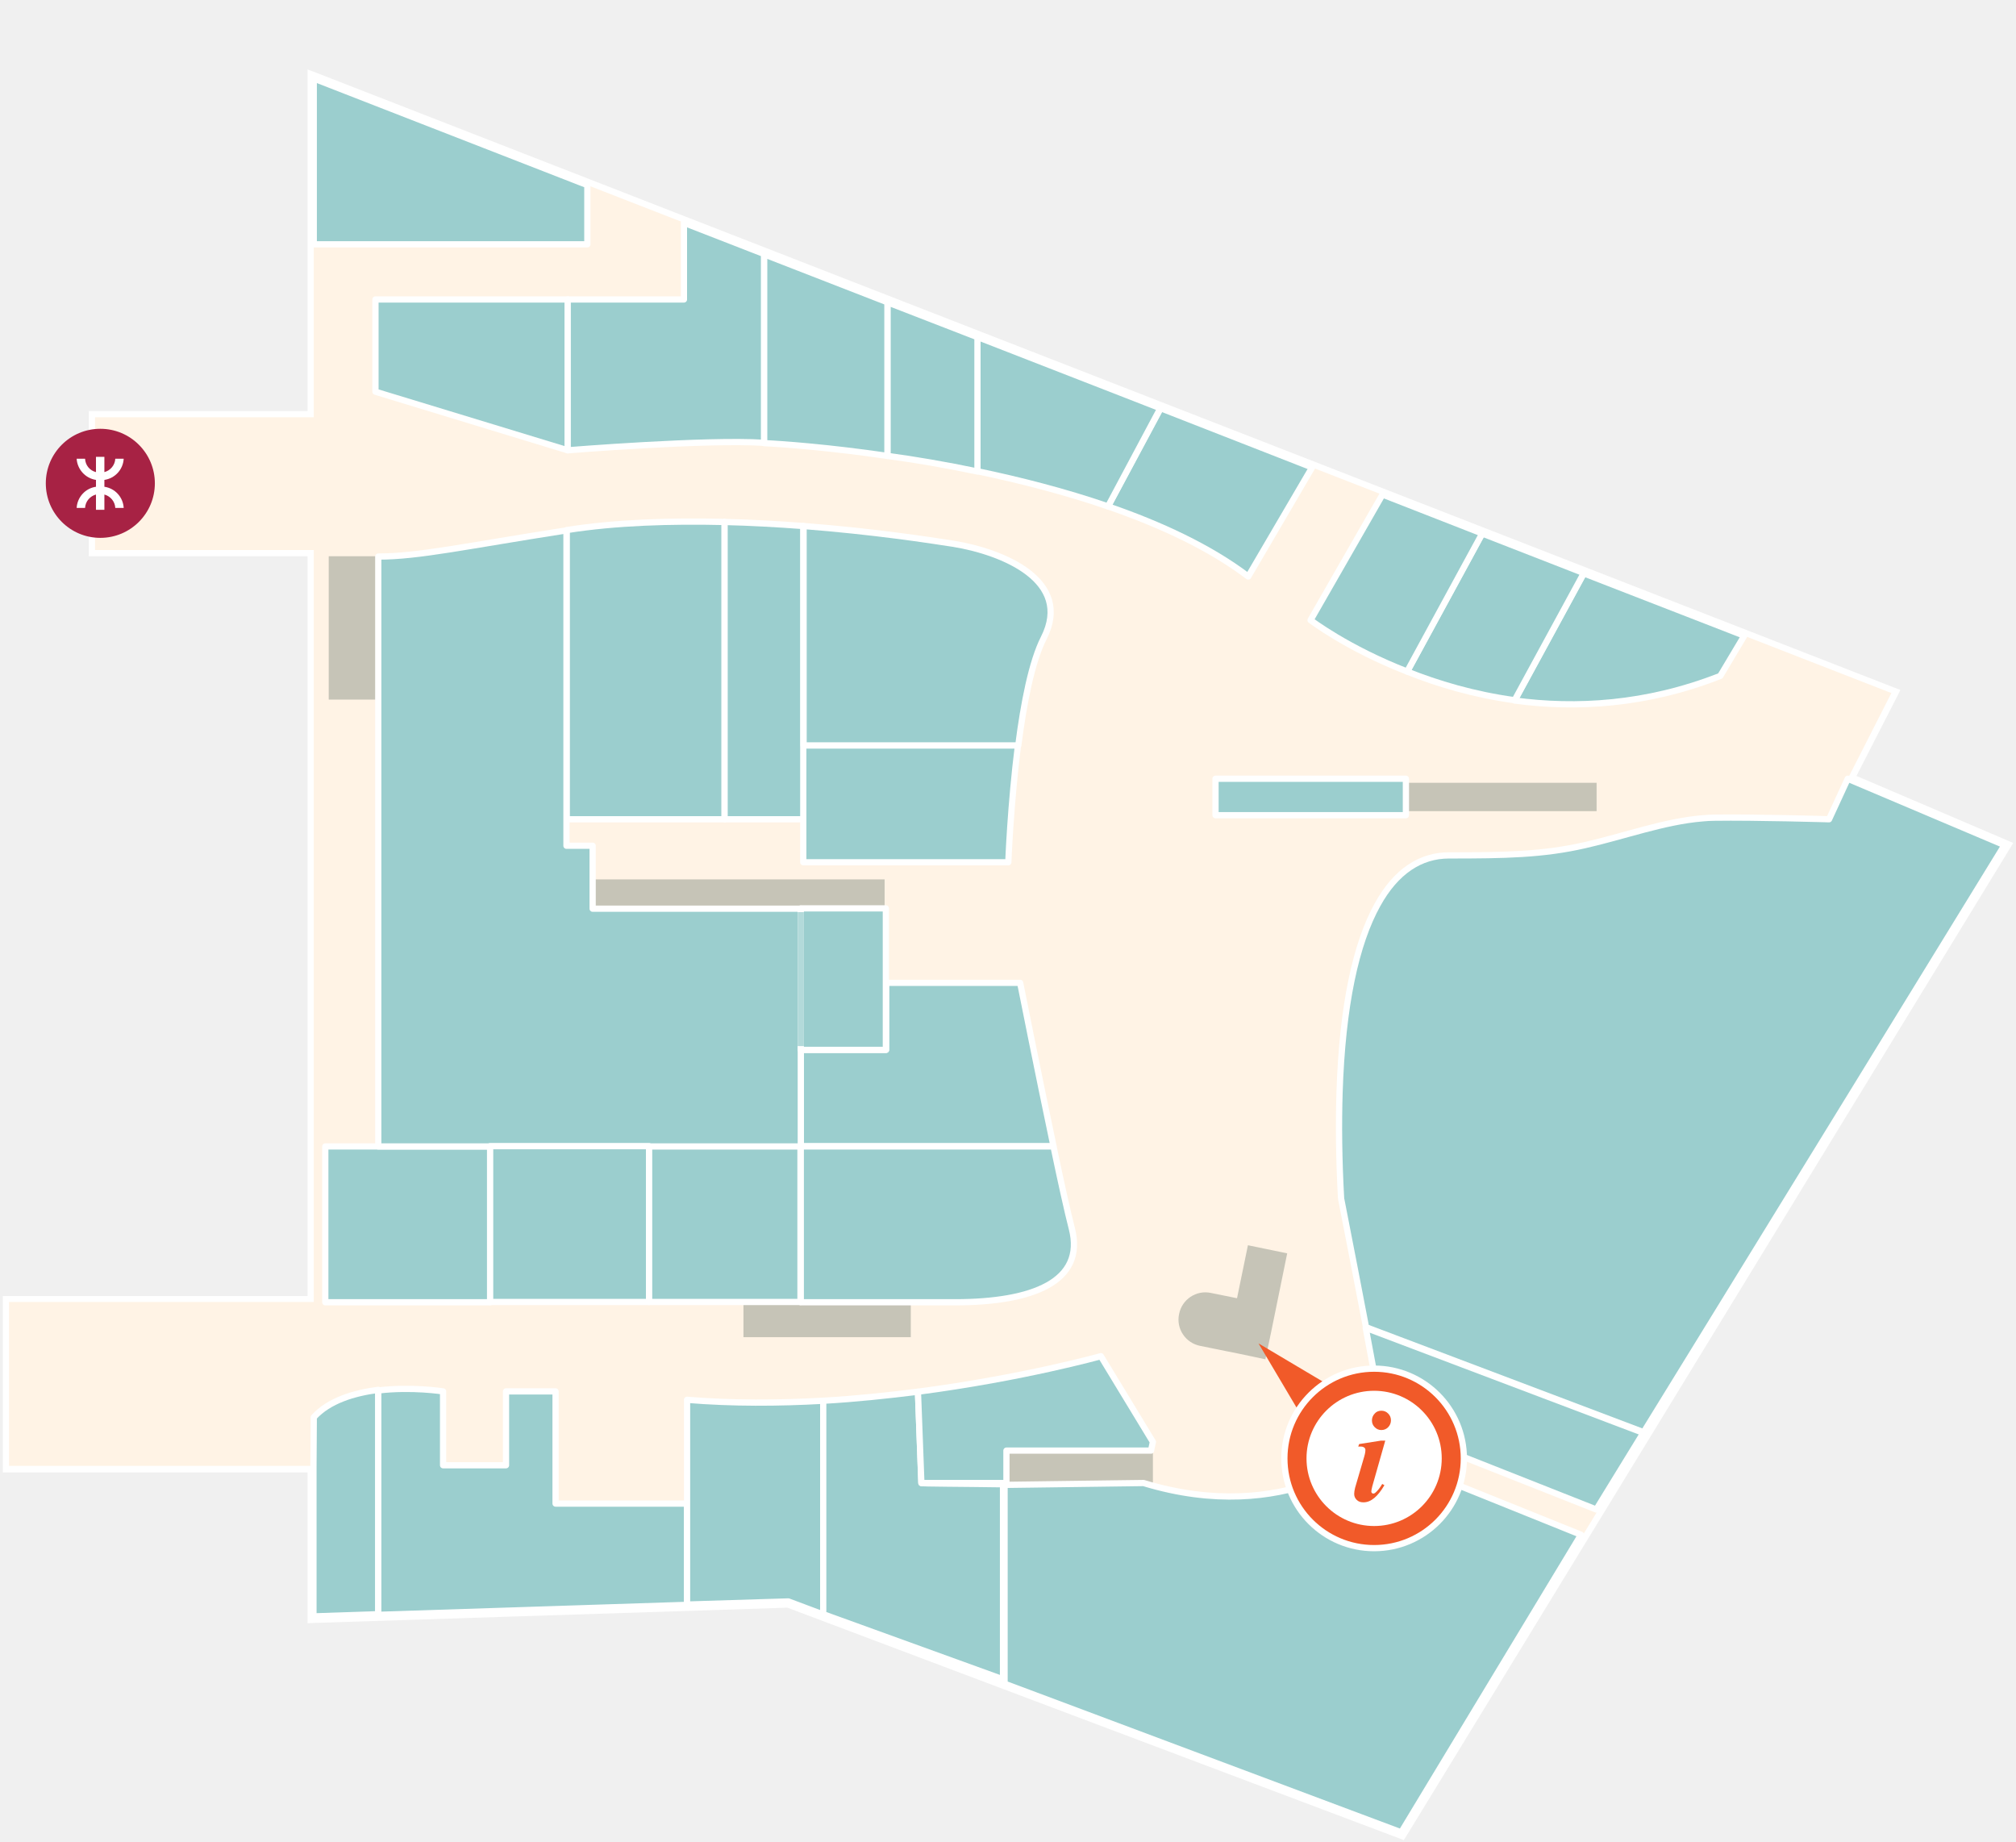
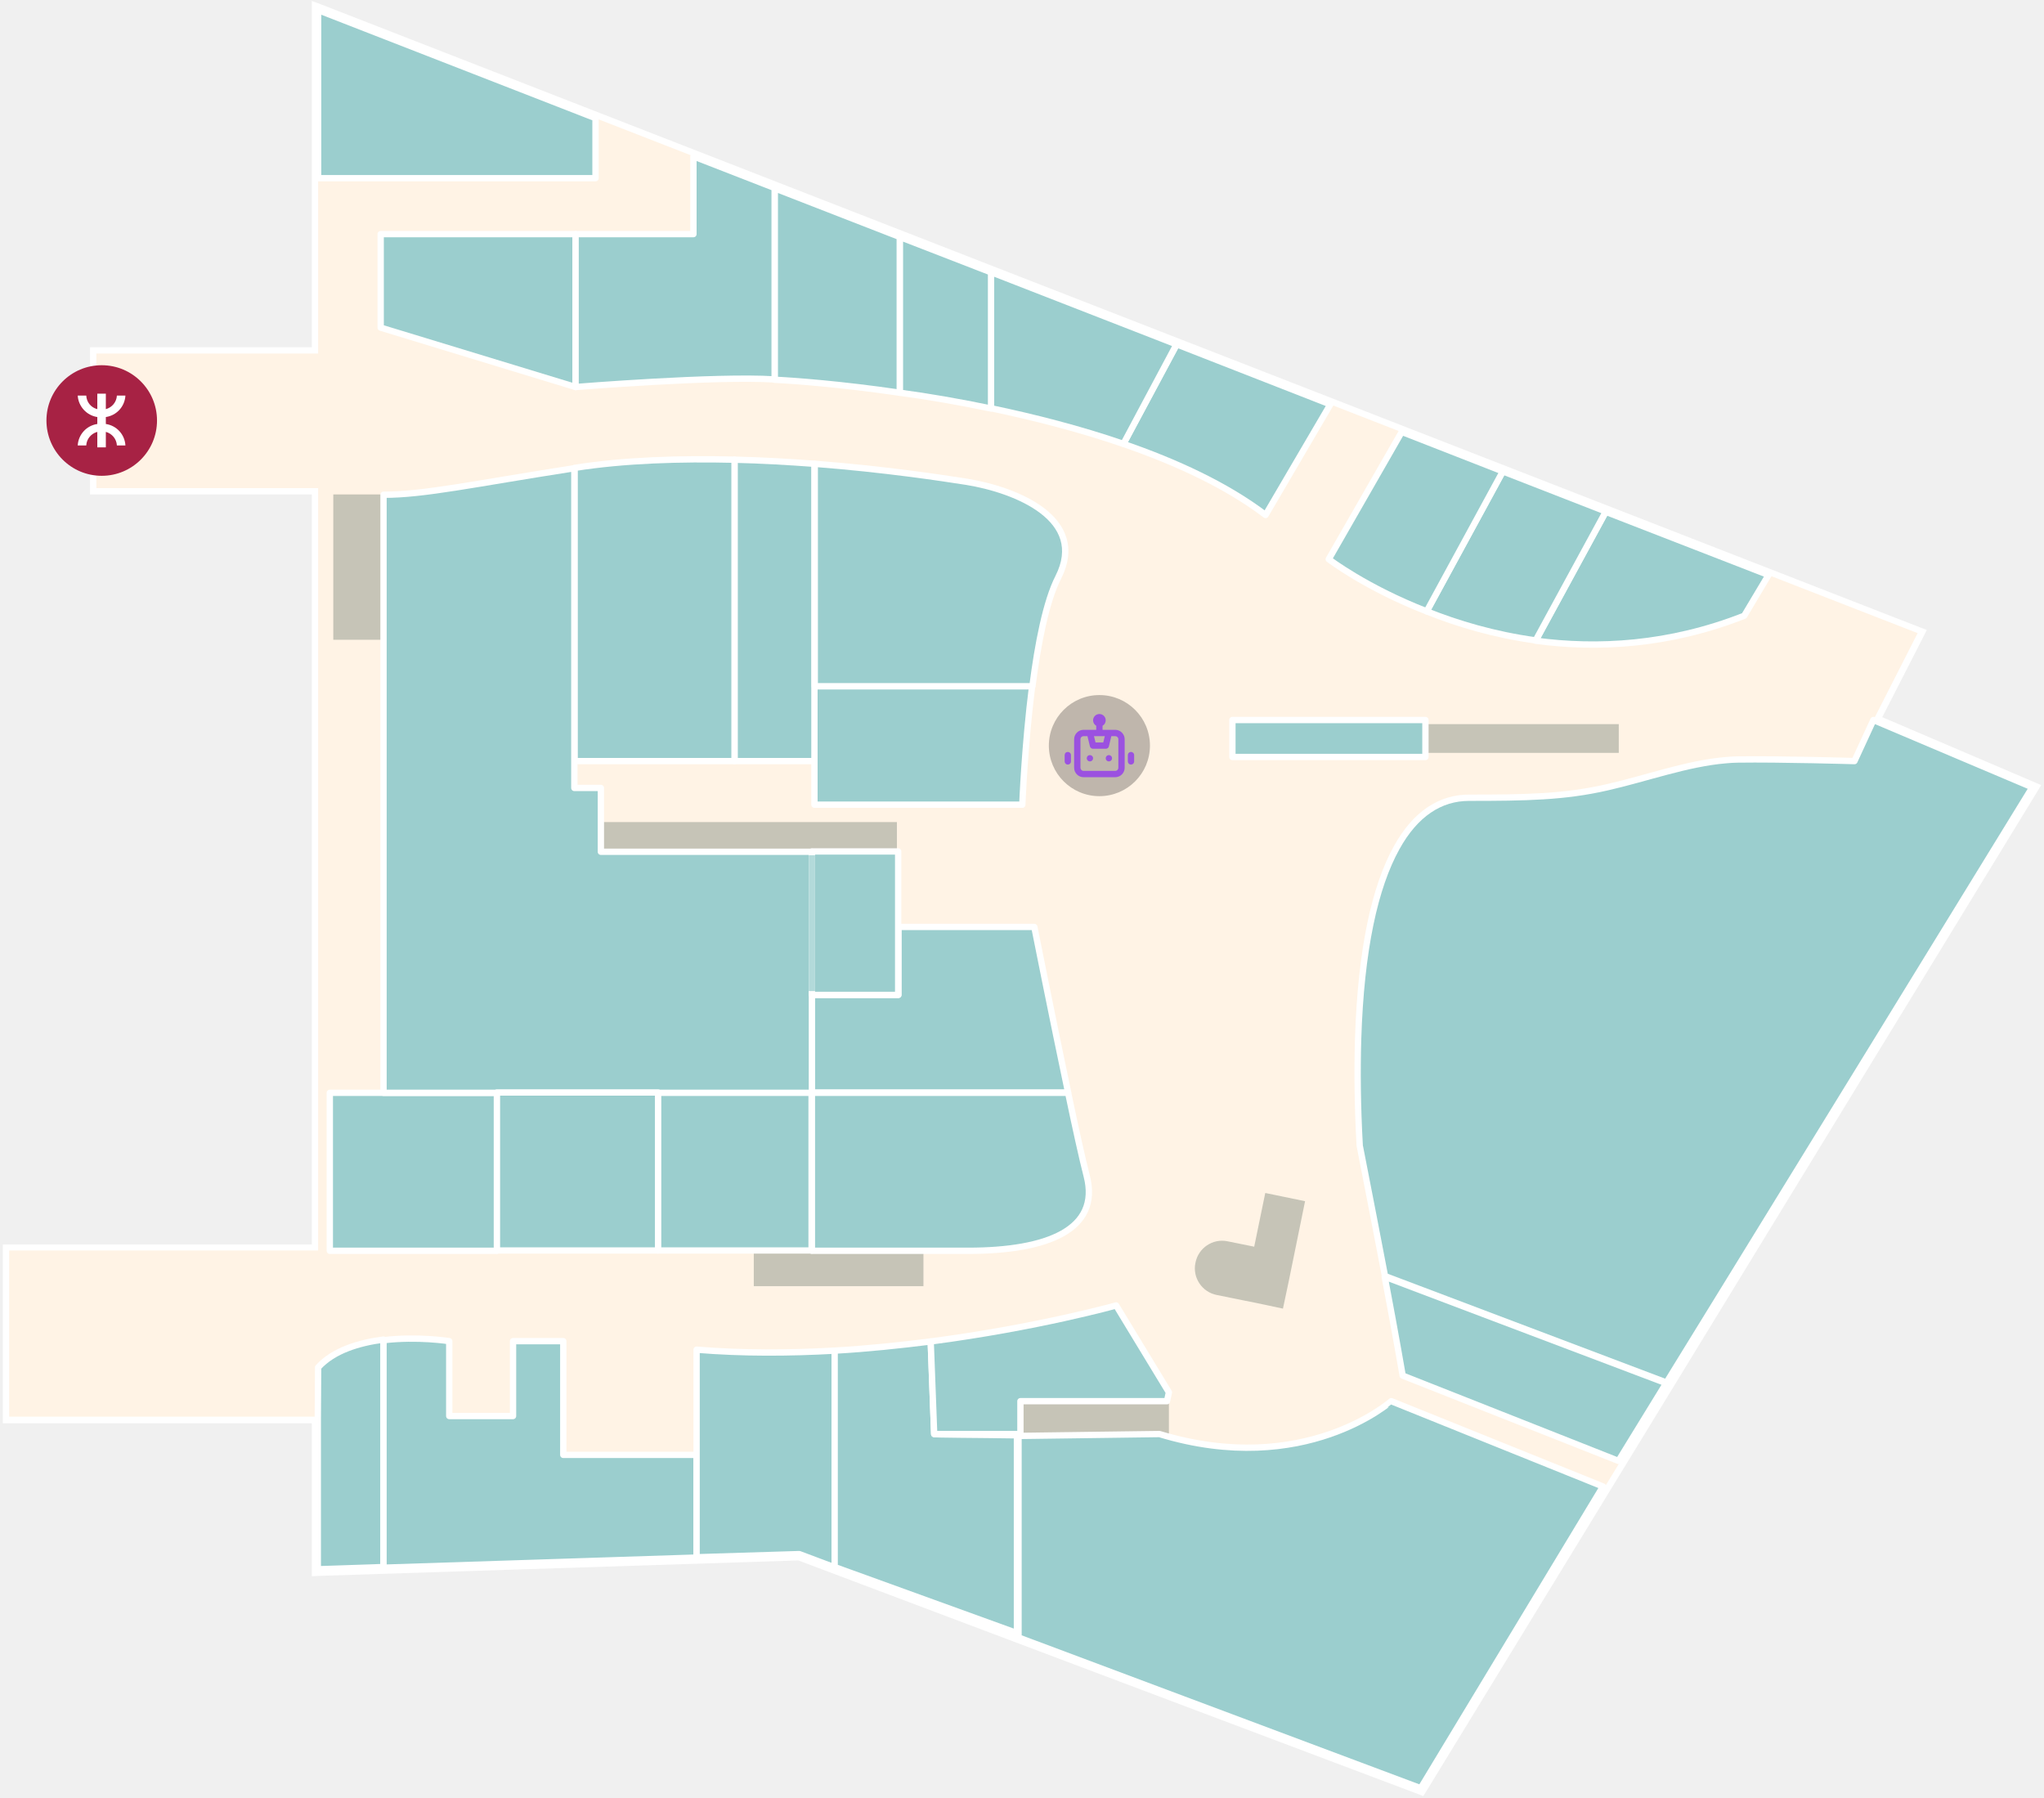
- <svg xmlns="http://www.w3.org/2000/svg" width="647" height="591" viewBox="0 0 647 591" fill="none">
-   <path d="M252.801 514.8L99.701 519.8V471.5H1.801V416.9H99.701V177.5H29.501V132.9H99.701V23.7L608.401 221.9L594.301 249.4L644.601 270.9L450.101 589.2L252.801 514.8Z" fill="#FFF3E5" />
-   <path d="M100.7 25.2L607 222.4L593 249.9L643.2 271.3L449.7 588L253 513.8L100.7 518.7V470.4H2.9V417.8H100.7V176.5H30.5V133.9H100.7V25.2ZM98.7 22.3V25.2V131.9H30.5H28.5V133.9V176.5V178.5H30.5H98.7V415.9H2.9H0.9V417.9V470.5V472.5H2.9H98.7V518.8V520.9L100.8 520.8L252.7 515.9L449 589.9L450.5 590.5L451.4 589.1L644.9 272.5L646.1 270.5L644 269.6L595.8 249L608.9 223.4L609.9 221.4L607.8 220.6L101.4 23.3L98.7 22.3Z" fill="white" />
-   <path d="M121.5 178.5H105.5V224.5H121.5V178.5Z" fill="#C6C4B7" />
-   <path d="M283.901 282.2H190.301V291.5H283.901V282.2Z" fill="#C6C4B7" />
-   <path d="M512.401 251.2H451.301V260.3H512.401V251.2Z" fill="#C6C4B7" />
-   <path d="M292.301 417.8H238.601V429.1H292.301V417.8Z" fill="#C6C4B7" />
-   <path d="M400.501 399.6L397.001 416.6L388.601 414.9C383.901 413.9 379.301 417 378.401 421.7C377.401 426.4 380.501 431 385.201 431.9L393.601 433.6L397.601 434.4L406.101 436.2L407.901 427.7L413.101 402.2L400.501 399.6Z" fill="#C6C4B7" />
-   <path d="M370 465.5H323V475.9H370V465.5Z" fill="#C6C4B7" />
-   <path d="M188.499 59.4L100.699 25.2V78.4H188.499V59.4Z" fill="#9BCECE" stroke="white" stroke-width="2" stroke-miterlimit="10" stroke-linecap="round" stroke-linejoin="round" />
-   <path d="M182.2 96.1H120.5V125.7L182.2 144.5V96.1Z" fill="#9BCECE" stroke="white" stroke-width="2" stroke-miterlimit="10" stroke-linecap="round" stroke-linejoin="round" />
-   <path d="M355.6 162.5C372.4 168.3 388.2 175.6 400.6 185L421.1 150L372.5 131L355.6 162.5Z" fill="#9BCECE" stroke="white" stroke-width="2" stroke-miterlimit="10" stroke-linecap="round" stroke-linejoin="round" />
-   <path d="M355.6 162.5L372.4 131L313.6 108.1V151.2C327.5 154.1 341.9 157.8 355.6 162.5Z" fill="#9BCECE" stroke="white" stroke-width="2" stroke-miterlimit="10" stroke-linecap="round" stroke-linejoin="round" />
-   <path d="M313.7 151.3V108.2L284.8 97V146.3C293.8 147.5 303.6 149.2 313.7 151.3Z" fill="#9BCECE" stroke="white" stroke-width="2" stroke-miterlimit="10" stroke-linecap="round" stroke-linejoin="round" />
-   <path d="M284.799 146.3V97L245.199 81.6V142.2C251.499 142.5 266.299 143.6 284.799 146.3Z" fill="#9BCECE" stroke="white" stroke-width="2" stroke-miterlimit="10" stroke-linecap="round" stroke-linejoin="round" />
-   <path d="M245.199 142.1V81.5L219.499 71.5V96.1H182.199V144.5C182.199 144.5 226.699 140.9 245.199 142.1Z" fill="#9BCECE" stroke="white" stroke-width="2" stroke-miterlimit="10" stroke-linecap="round" stroke-linejoin="round" />
-   <path d="M552.1 216.9L559.8 204L508.3 184L486.1 224.8C505.6 227.4 528.2 226.3 552.1 216.9Z" fill="#9BCECE" stroke="white" stroke-width="2" stroke-miterlimit="10" stroke-linecap="round" stroke-linejoin="round" />
-   <path d="M486.1 224.7L508.3 183.9L475.7 171.2L451.6 215.5C461.3 219.4 473 222.9 486.1 224.7Z" fill="#9BCECE" stroke="white" stroke-width="2" stroke-miterlimit="10" stroke-linecap="round" stroke-linejoin="round" />
-   <path d="M420.6 199C420.6 199 432.3 208 451.6 215.5L475.7 171.2L443.7 158.7L420.6 199Z" fill="#9BCECE" stroke="white" stroke-width="2" stroke-miterlimit="10" stroke-linecap="round" stroke-linejoin="round" />
-   <path d="M444 457.4L512.3 484.4L527.4 459.8L438.3 426.1C441.9 445.1 444 457.4 444 457.4Z" fill="#9BCECE" stroke="white" stroke-width="2" stroke-miterlimit="10" stroke-linecap="round" stroke-linejoin="round" />
-   <path d="M593 249.9L587 262.9C587 262.9 563.4 262.2 550 262.4C548.8 262.4 547.6 262.5 546.4 262.6C534.1 263.6 521.1 268.4 508.7 271.2C495.2 274.3 483 274.5 465 274.5C455.9 274.5 448 279.6 442.1 290.3C435.2 302.7 430.8 322.5 429.9 350.7C429.6 360.9 429.7 372.2 430.4 384.6C430.4 384.8 430.5 385 430.5 385.1C433.5 400.4 436.2 414.4 438.4 425.9L527.5 459.6L546.4 428.9L563.5 401.1L595.9 348.4L643.3 271.2L593 249.9Z" fill="#9BCECE" stroke="white" stroke-width="2" stroke-miterlimit="10" stroke-linecap="round" stroke-linejoin="round" />
-   <path d="M100.7 454.8L100.6 470.4V518.7L121.4 518V446C113.7 447 105.6 449.4 100.7 454.8Z" fill="#9BCECE" stroke="white" stroke-width="2" stroke-miterlimit="10" stroke-linecap="round" stroke-linejoin="round" />
-   <path d="M366.999 475.9L322.399 476.5V540.3L449.699 588L507.399 492.5L440.399 465.5C440.299 465.5 412.999 489.9 366.999 475.9Z" fill="#9BCECE" stroke="white" stroke-width="2" stroke-miterlimit="10" stroke-linecap="round" stroke-linejoin="round" />
-   <path d="M178.299 482.4V446.5H162.399V470.2H142.199V446.5C142.199 446.5 132.099 444.9 121.399 446.2V518.2L220.499 515V482.5H178.299V482.4Z" fill="#9BCECE" stroke="white" stroke-width="2" stroke-miterlimit="10" stroke-linecap="round" stroke-linejoin="round" />
-   <path d="M220.5 449.2V482.4V514.9L253 513.9L264.2 518.1V449.5C249.9 450.3 235.1 450.4 220.5 449.2Z" fill="#9BCECE" stroke="white" stroke-width="2" stroke-miterlimit="10" stroke-linecap="round" stroke-linejoin="round" />
-   <path d="M295.699 475.9L294.599 446.6C284.999 447.8 274.799 448.9 264.199 449.5V518L321.899 538.9V476.3C309.499 476.1 295.299 476.1 295.699 475.9Z" fill="#9BCECE" stroke="white" stroke-width="2" stroke-miterlimit="10" stroke-linecap="round" stroke-linejoin="round" />
-   <path d="M208.199 367.8V417.8C225.099 417.8 241.999 417.8 256.899 417.8V367.8H208.199Z" fill="#9BCECE" stroke="white" stroke-width="2" stroke-miterlimit="10" stroke-linecap="round" stroke-linejoin="round" />
-   <path d="M257.8 262.9V276.7H323.6C323.6 276.7 324.3 258.2 326.7 239.2H257.8V262.9Z" fill="#9BCECE" stroke="white" stroke-width="2" stroke-miterlimit="10" stroke-linecap="round" stroke-linejoin="round" />
-   <path d="M257 336.9V367.8H338.1C333.1 344.1 327.4 315.4 327.4 315.4H284.4V336.9H257Z" fill="#9BCECE" stroke="white" stroke-width="2" stroke-miterlimit="10" stroke-linecap="round" stroke-linejoin="round" />
-   <path d="M104.399 417.9C104.399 417.9 126.999 417.9 157.299 417.9V367.9H121.499H104.399V417.9V417.9Z" fill="#9BCECE" stroke="white" stroke-width="2" stroke-miterlimit="10" stroke-linecap="round" stroke-linejoin="round" />
-   <path d="M257 417.9C280.6 417.9 299.5 417.9 306.5 417.9C331.5 417.9 348.3 411.2 344 394.3C342.6 388.9 340.4 378.9 338.1 367.9H257V417.9Z" fill="#9BCECE" stroke="white" stroke-width="2" stroke-miterlimit="10" stroke-linecap="round" stroke-linejoin="round" />
-   <path d="M190.199 291.5V271.4H181.799V263V170.2C149.699 175.2 134.399 178.6 121.399 178.6V367.9H157.199H208.199H256.999V337V291.6H190.199V291.5Z" fill="#9BCECE" stroke="white" stroke-width="2" stroke-miterlimit="10" stroke-linecap="round" stroke-linejoin="round" />
-   <path d="M257 291.5V336.9H284.3V315.4V291.5H257Z" fill="#9BCECE" stroke="white" stroke-width="2" stroke-miterlimit="10" stroke-linecap="round" stroke-linejoin="round" />
-   <path d="M257 292.7V335.7" stroke="#B3DADA" stroke-width="2" stroke-miterlimit="10" stroke-linejoin="round" />
-   <path d="M257.8 262.9V239.2V168.8C249.7 168.2 241.2 167.7 232.5 167.5V262.9H257.8Z" fill="#9BCECE" stroke="white" stroke-width="2" stroke-miterlimit="10" stroke-linecap="round" stroke-linejoin="round" />
-   <path d="M326.799 239.2C328.499 225.9 331.099 212.3 334.999 204.7C344.299 186.3 321.899 177.1 305.999 174.5C298.299 173.3 279.999 170.5 257.899 168.8V239.2H326.799V239.2Z" fill="#9BCECE" stroke="white" stroke-width="2" stroke-miterlimit="10" stroke-linecap="round" stroke-linejoin="round" />
-   <path d="M157.3 367.8V417.8C173 417.8 190.7 417.8 208.3 417.8V367.8H157.3Z" fill="#9BCECE" stroke="white" stroke-width="2" stroke-miterlimit="10" stroke-linecap="round" stroke-linejoin="round" />
-   <path d="M232.499 262.9V167.5C215.399 167.1 197.699 167.6 181.899 170.1V262.9H232.499Z" fill="#9BCECE" stroke="white" stroke-width="2" stroke-miterlimit="10" stroke-linecap="round" stroke-linejoin="round" />
-   <path d="M451.2 249.9H390.1V261.6H451.2V249.9Z" fill="#9BCECE" stroke="white" stroke-width="2" stroke-miterlimit="10" stroke-linecap="round" stroke-linejoin="round" />
-   <path d="M369.4 465.5L370 462.7L353.3 435.2C353.3 435.2 328.3 442.2 294.6 446.6L295.7 475.9H323V465.5H369.4Z" fill="#9BCECE" stroke="white" stroke-width="2" stroke-miterlimit="10" stroke-linecap="round" stroke-linejoin="round" />
-   <path d="M32.2 172.6C41.865 172.6 49.7 164.765 49.7 155.1C49.7 145.435 41.865 137.6 32.2 137.6C22.535 137.6 14.7 145.435 14.7 155.1C14.7 164.765 22.535 172.6 32.2 172.6Z" fill="#A72244" />
-   <path d="M30.801 156.2C27.401 156.7 24.801 159.5 24.601 163H27.301C27.401 160.9 28.901 159.2 30.801 158.7V163.6H33.501V158.7C35.401 159.2 36.901 160.9 37.001 163H39.701C39.501 159.5 36.901 156.7 33.501 156.2V154C36.901 153.5 39.501 150.7 39.701 147.2H37.001C36.901 149.3 35.401 151 33.501 151.5V146.6H30.801V151.5C28.801 151 27.401 149.3 27.301 147.2H24.601C24.801 150.6 27.401 153.5 30.801 154V156.2Z" fill="white" />
-   <path d="M450.2 458.6L403.9 431.1L431.4 477.5L450.2 458.6Z" fill="#F15A29" />
-   <path d="M441 496.8C456.906 496.8 469.8 483.906 469.8 468C469.8 452.094 456.906 439.2 441 439.2C425.094 439.2 412.2 452.094 412.2 468C412.2 483.906 425.094 496.8 441 496.8Z" fill="#F15A29" stroke="white" stroke-width="2" stroke-miterlimit="10" />
-   <path d="M441 489.7C452.984 489.7 462.7 479.985 462.7 468C462.7 456.016 452.984 446.3 441 446.3C429.015 446.3 419.3 456.016 419.3 468C419.3 479.985 429.015 489.7 441 489.7Z" fill="white" />
-   <path d="M444.601 462.2L440.401 477C440.201 477.8 440.101 478.4 440.101 478.7C440.101 478.9 440.201 479 440.301 479.1C440.401 479.2 440.601 479.3 440.701 479.3C440.901 479.3 441.201 479.2 441.401 479C442.001 478.5 442.801 477.6 443.601 476.2L444.301 476.6C442.201 480.2 440.001 482.1 437.601 482.1C436.701 482.1 436.001 481.9 435.401 481.3C434.901 480.8 434.601 480.2 434.601 479.4C434.601 478.9 434.701 478.2 434.901 477.4L437.801 467.5C438.101 466.5 438.201 465.8 438.201 465.3C438.201 465 438.101 464.7 437.801 464.5C437.501 464.3 437.201 464.2 436.701 464.2C436.501 464.2 436.201 464.2 435.901 464.2L436.201 463.4L443.201 462.3H444.601V462.2ZM443.301 452.7C444.201 452.7 444.901 453 445.501 453.6C446.101 454.2 446.401 454.9 446.401 455.8C446.401 456.6 446.101 457.4 445.501 458C444.901 458.6 444.201 458.9 443.301 458.9C442.501 458.9 441.801 458.6 441.201 458C440.601 457.4 440.301 456.7 440.301 455.8C440.301 455 440.601 454.2 441.201 453.6C441.701 453 442.501 452.7 443.301 452.7Z" fill="#F15A29" />
+ <svg xmlns="http://www.w3.org/2000/svg" width="647" height="569" viewBox="0 0 647 569" fill="none">
+   <path d="M252.801 492.8L99.701 497.8V449.5H1.801V394.9H99.701V155.5H29.501V110.9H99.701V1.7L608.401 199.9L594.301 227.4L644.601 248.9L450.101 567.2L252.801 492.8Z" fill="#FFF3E5" />
+   <path d="M100.7 3.2L607 200.4L593 227.9L643.2 249.3L449.7 566L253 491.8L100.7 496.7V448.4H2.9V395.8H100.7V154.5H30.5V111.9H100.7V3.2ZM98.7 0.3V3.2V109.9H30.5H28.5V111.9V154.5V156.5H30.5H98.7V393.9H2.9H0.9V395.9V448.5V450.5H2.9H98.7V496.8V498.9L100.8 498.8L252.7 493.9L449 567.9L450.5 568.5L451.4 567.1L644.9 250.5L646.1 248.5L644 247.6L595.8 227L608.9 201.4L609.9 199.4L607.8 198.6L101.4 1.3L98.7 0.3Z" fill="white" />
+   <path d="M121.5 156.5H105.5V202.5H121.5V156.5Z" fill="#C6C4B7" />
+   <path d="M283.901 260.2H190.301V269.5H283.901V260.2Z" fill="#C6C4B7" />
+   <path d="M512.401 229.2H451.301V238.3H512.401V229.2Z" fill="#C6C4B7" />
+   <path d="M292.301 395.8H238.601V407.1H292.301V395.8Z" fill="#C6C4B7" />
+   <path d="M400.501 377.6L397.001 394.6L388.601 392.9C383.901 391.9 379.301 395 378.401 399.7C377.401 404.4 380.501 409 385.201 409.9L393.601 411.6L397.601 412.4L406.101 414.2L407.901 405.7L413.101 380.2L400.501 377.6Z" fill="#C6C4B7" />
+   <path d="M370 443.5H323V453.9H370V443.5Z" fill="#C6C4B7" />
+   <circle cx="348" cy="236" r="16" transform="rotate(-90 348 236)" fill="black" fill-opacity="0.25" />
+   <path d="M345 239C344.802 239 344.609 239.059 344.444 239.169C344.28 239.278 344.152 239.435 344.076 239.617C344 239.8 343.981 240.001 344.019 240.195C344.058 240.389 344.153 240.567 344.293 240.707C344.433 240.847 344.611 240.942 344.805 240.981C344.999 241.019 345.2 241 345.383 240.924C345.565 240.848 345.722 240.72 345.831 240.556C345.941 240.391 346 240.198 346 240C346 239.735 345.895 239.48 345.707 239.293C345.52 239.105 345.265 239 345 239ZM338 238C337.735 238 337.48 238.105 337.293 238.293C337.105 238.48 337 238.735 337 239V241C337 241.265 337.105 241.52 337.293 241.707C337.48 241.895 337.735 242 338 242C338.265 242 338.52 241.895 338.707 241.707C338.895 241.52 339 241.265 339 241V239C339 238.735 338.895 238.48 338.707 238.293C338.52 238.105 338.265 238 338 238ZM358 238C357.735 238 357.48 238.105 357.293 238.293C357.105 238.48 357 238.735 357 239V241C357 241.265 357.105 241.52 357.293 241.707C357.48 241.895 357.735 242 358 242C358.265 242 358.52 241.895 358.707 241.707C358.895 241.52 359 241.265 359 241V239C359 238.735 358.895 238.48 358.707 238.293C358.52 238.105 358.265 238 358 238ZM353 231H349V229.72C349.302 229.545 349.554 229.295 349.729 228.993C349.904 228.691 349.998 228.349 350 228C350 227.47 349.789 226.961 349.414 226.586C349.039 226.211 348.53 226 348 226C347.47 226 346.961 226.211 346.586 226.586C346.211 226.961 346 227.47 346 228C346.002 228.349 346.096 228.691 346.271 228.993C346.446 229.295 346.698 229.545 347 229.72V231H343C342.204 231 341.441 231.316 340.879 231.879C340.316 232.441 340 233.204 340 234V243C340 243.796 340.316 244.559 340.879 245.121C341.441 245.684 342.204 246 343 246H353C353.796 246 354.559 245.684 355.121 245.121C355.684 244.559 356 243.796 356 243V234C356 233.204 355.684 232.441 355.121 231.879C354.559 231.316 353.796 231 353 231ZM349.72 233L349.22 235H346.78L346.28 233H349.72ZM354 243C354 243.265 353.895 243.52 353.707 243.707C353.52 243.895 353.265 244 353 244H343C342.735 244 342.48 243.895 342.293 243.707C342.105 243.52 342 243.265 342 243V234C342 233.735 342.105 233.48 342.293 233.293C342.48 233.105 342.735 233 343 233H344.22L345 236.24C345.055 236.462 345.184 236.658 345.366 236.797C345.548 236.935 345.772 237.007 346 237H350C350.228 237.007 350.452 236.935 350.634 236.797C350.816 236.658 350.945 236.462 351 236.24L351.78 233H353C353.265 233 353.52 233.105 353.707 233.293C353.895 233.48 354 233.735 354 234V243ZM351 239C350.802 239 350.609 239.059 350.444 239.169C350.28 239.278 350.152 239.435 350.076 239.617C350 239.8 349.981 240.001 350.019 240.195C350.058 240.389 350.153 240.567 350.293 240.707C350.433 240.847 350.611 240.942 350.805 240.981C350.999 241.019 351.2 241 351.383 240.924C351.565 240.848 351.722 240.72 351.831 240.556C351.941 240.391 352 240.198 352 240C352 239.735 351.895 239.48 351.707 239.293C351.52 239.105 351.265 239 351 239Z" fill="#9B51E0" />
+   <path d="M188.499 37.4L100.699 3.2V56.4H188.499V37.4Z" fill="#9BCECE" stroke="white" stroke-width="2" stroke-miterlimit="10" stroke-linecap="round" stroke-linejoin="round" />
+   <path d="M182.2 74.1H120.5V103.7L182.2 122.5V74.1Z" fill="#9BCECE" stroke="white" stroke-width="2" stroke-miterlimit="10" stroke-linecap="round" stroke-linejoin="round" />
+   <path d="M355.6 140.5C372.4 146.3 388.2 153.6 400.6 163L421.1 128L372.5 109L355.6 140.5Z" fill="#9BCECE" stroke="white" stroke-width="2" stroke-miterlimit="10" stroke-linecap="round" stroke-linejoin="round" />
+   <path d="M355.6 140.5L372.4 109L313.6 86.1V129.2C327.5 132.1 341.9 135.8 355.6 140.5Z" fill="#9BCECE" stroke="white" stroke-width="2" stroke-miterlimit="10" stroke-linecap="round" stroke-linejoin="round" />
+   <path d="M313.7 129.3V86.2L284.8 75V124.3C293.8 125.5 303.6 127.2 313.7 129.3Z" fill="#9BCECE" stroke="white" stroke-width="2" stroke-miterlimit="10" stroke-linecap="round" stroke-linejoin="round" />
+   <path d="M284.799 124.3V75L245.199 59.6V120.2C251.499 120.5 266.299 121.6 284.799 124.3Z" fill="#9BCECE" stroke="white" stroke-width="2" stroke-miterlimit="10" stroke-linecap="round" stroke-linejoin="round" />
+   <path d="M245.199 120.1V59.5L219.499 49.5V74.1H182.199V122.5C182.199 122.5 226.699 118.9 245.199 120.1Z" fill="#9BCECE" stroke="white" stroke-width="2" stroke-miterlimit="10" stroke-linecap="round" stroke-linejoin="round" />
+   <path d="M552.1 194.9L559.8 182L508.3 162L486.1 202.8C505.6 205.4 528.2 204.3 552.1 194.9Z" fill="#9BCECE" stroke="white" stroke-width="2" stroke-miterlimit="10" stroke-linecap="round" stroke-linejoin="round" />
+   <path d="M486.1 202.7L508.3 161.9L475.7 149.2L451.6 193.5C461.3 197.4 473 200.9 486.1 202.7Z" fill="#9BCECE" stroke="white" stroke-width="2" stroke-miterlimit="10" stroke-linecap="round" stroke-linejoin="round" />
+   <path d="M420.6 177C420.6 177 432.3 186 451.6 193.5L475.7 149.2L443.7 136.7L420.6 177Z" fill="#9BCECE" stroke="white" stroke-width="2" stroke-miterlimit="10" stroke-linecap="round" stroke-linejoin="round" />
+   <path d="M444 435.4L512.3 462.4L527.4 437.8L438.3 404.1C441.9 423.1 444 435.4 444 435.4Z" fill="#9BCECE" stroke="white" stroke-width="2" stroke-miterlimit="10" stroke-linecap="round" stroke-linejoin="round" />
+   <path d="M593 227.9L587 240.9C587 240.9 563.4 240.2 550 240.4C548.8 240.4 547.6 240.5 546.4 240.6C534.1 241.6 521.1 246.4 508.7 249.2C495.2 252.3 483 252.5 465 252.5C455.9 252.5 448 257.6 442.1 268.3C435.2 280.7 430.8 300.5 429.9 328.7C429.6 338.9 429.7 350.2 430.4 362.6C430.4 362.8 430.5 363 430.5 363.1C433.5 378.4 436.2 392.4 438.4 403.9L527.5 437.6L546.4 406.9L563.5 379.1L595.9 326.4L643.3 249.2L593 227.9Z" fill="#9BCECE" stroke="white" stroke-width="2" stroke-miterlimit="10" stroke-linecap="round" stroke-linejoin="round" />
+   <path d="M100.7 432.8L100.6 448.4V496.7L121.4 496V424C113.7 425 105.6 427.4 100.7 432.8Z" fill="#9BCECE" stroke="white" stroke-width="2" stroke-miterlimit="10" stroke-linecap="round" stroke-linejoin="round" />
+   <path d="M366.999 453.9L322.399 454.5V518.3L449.699 566L507.399 470.5L440.399 443.5C440.299 443.5 412.999 467.9 366.999 453.9Z" fill="#9BCECE" stroke="white" stroke-width="2" stroke-miterlimit="10" stroke-linecap="round" stroke-linejoin="round" />
+   <path d="M178.299 460.4V424.5H162.399V448.2H142.199V424.5C142.199 424.5 132.099 422.9 121.399 424.2V496.2L220.499 493V460.5H178.299V460.4Z" fill="#9BCECE" stroke="white" stroke-width="2" stroke-miterlimit="10" stroke-linecap="round" stroke-linejoin="round" />
+   <path d="M220.5 427.2V460.4V492.9L253 491.9L264.2 496.1V427.5C249.9 428.3 235.1 428.4 220.5 427.2Z" fill="#9BCECE" stroke="white" stroke-width="2" stroke-miterlimit="10" stroke-linecap="round" stroke-linejoin="round" />
+   <path d="M295.699 453.9L294.599 424.6C284.999 425.8 274.799 426.9 264.199 427.5V496L321.899 516.9V454.3C309.499 454.1 295.299 454.1 295.699 453.9Z" fill="#9BCECE" stroke="white" stroke-width="2" stroke-miterlimit="10" stroke-linecap="round" stroke-linejoin="round" />
+   <path d="M208.199 345.8V395.8C225.099 395.8 241.999 395.8 256.899 395.8V345.8H208.199Z" fill="#9BCECE" stroke="white" stroke-width="2" stroke-miterlimit="10" stroke-linecap="round" stroke-linejoin="round" />
+   <path d="M257.8 240.9V254.7H323.6C323.6 254.7 324.3 236.2 326.7 217.2H257.8V240.9Z" fill="#9BCECE" stroke="white" stroke-width="2" stroke-miterlimit="10" stroke-linecap="round" stroke-linejoin="round" />
+   <path d="M257 314.9V345.8H338.1C333.1 322.1 327.4 293.4 327.4 293.4H284.4V314.9H257Z" fill="#9BCECE" stroke="white" stroke-width="2" stroke-miterlimit="10" stroke-linecap="round" stroke-linejoin="round" />
+   <path d="M104.399 395.9C104.399 395.9 126.999 395.9 157.299 395.9V345.9H121.499H104.399V395.9Z" fill="#9BCECE" stroke="white" stroke-width="2" stroke-miterlimit="10" stroke-linecap="round" stroke-linejoin="round" />
+   <path d="M257 395.9C280.6 395.9 299.5 395.9 306.5 395.9C331.5 395.9 348.3 389.2 344 372.3C342.6 366.9 340.4 356.9 338.1 345.9H257V395.9Z" fill="#9BCECE" stroke="white" stroke-width="2" stroke-miterlimit="10" stroke-linecap="round" stroke-linejoin="round" />
+   <path d="M190.199 269.5V249.4H181.799V241V148.2C149.699 153.2 134.399 156.6 121.399 156.6V345.9H157.199H208.199H256.999V315V269.6H190.199V269.5Z" fill="#9BCECE" stroke="white" stroke-width="2" stroke-miterlimit="10" stroke-linecap="round" stroke-linejoin="round" />
+   <path d="M257 269.5V314.9H284.3V293.4V269.5H257Z" fill="#9BCECE" stroke="white" stroke-width="2" stroke-miterlimit="10" stroke-linecap="round" stroke-linejoin="round" />
+   <path d="M257 270.7V313.7" stroke="#B3DADA" stroke-width="2" stroke-miterlimit="10" stroke-linejoin="round" />
+   <path d="M257.8 240.9V217.2V146.8C249.7 146.2 241.2 145.7 232.5 145.5V240.9H257.8Z" fill="#9BCECE" stroke="white" stroke-width="2" stroke-miterlimit="10" stroke-linecap="round" stroke-linejoin="round" />
+   <path d="M326.799 217.2C328.499 203.9 331.099 190.3 334.999 182.7C344.299 164.3 321.899 155.1 305.999 152.5C298.299 151.3 279.999 148.5 257.899 146.8V217.2H326.799Z" fill="#9BCECE" stroke="white" stroke-width="2" stroke-miterlimit="10" stroke-linecap="round" stroke-linejoin="round" />
+   <path d="M157.3 345.8V395.8C173 395.8 190.7 395.8 208.3 395.8V345.8H157.3Z" fill="#9BCECE" stroke="white" stroke-width="2" stroke-miterlimit="10" stroke-linecap="round" stroke-linejoin="round" />
+   <path d="M232.499 240.9V145.5C215.399 145.1 197.699 145.6 181.899 148.1V240.9H232.499Z" fill="#9BCECE" stroke="white" stroke-width="2" stroke-miterlimit="10" stroke-linecap="round" stroke-linejoin="round" />
+   <path d="M451.2 227.9H390.1V239.6H451.2V227.9Z" fill="#9BCECE" stroke="white" stroke-width="2" stroke-miterlimit="10" stroke-linecap="round" stroke-linejoin="round" />
+   <path d="M369.4 443.5L370 440.7L353.3 413.2C353.3 413.2 328.3 420.2 294.6 424.6L295.7 453.9H323V443.5H369.4Z" fill="#9BCECE" stroke="white" stroke-width="2" stroke-miterlimit="10" stroke-linecap="round" stroke-linejoin="round" />
+   <path d="M32.2 150.6C41.865 150.6 49.7 142.765 49.7 133.1C49.7 123.435 41.865 115.6 32.2 115.6C22.535 115.6 14.7 123.435 14.7 133.1C14.7 142.765 22.535 150.6 32.2 150.6Z" fill="#A72244" />
+   <path d="M30.801 134.2C27.401 134.7 24.801 137.5 24.601 141H27.301C27.401 138.9 28.901 137.2 30.801 136.7V141.6H33.501V136.7C35.401 137.2 36.901 138.9 37.001 141H39.701C39.501 137.5 36.901 134.7 33.501 134.2V132C36.901 131.5 39.501 128.7 39.701 125.2H37.001C36.901 127.3 35.401 129 33.501 129.5V124.6H30.801V129.5C28.801 129 27.401 127.3 27.301 125.2H24.601C24.801 128.6 27.401 131.5 30.801 132V134.2Z" fill="white" />
</svg>
